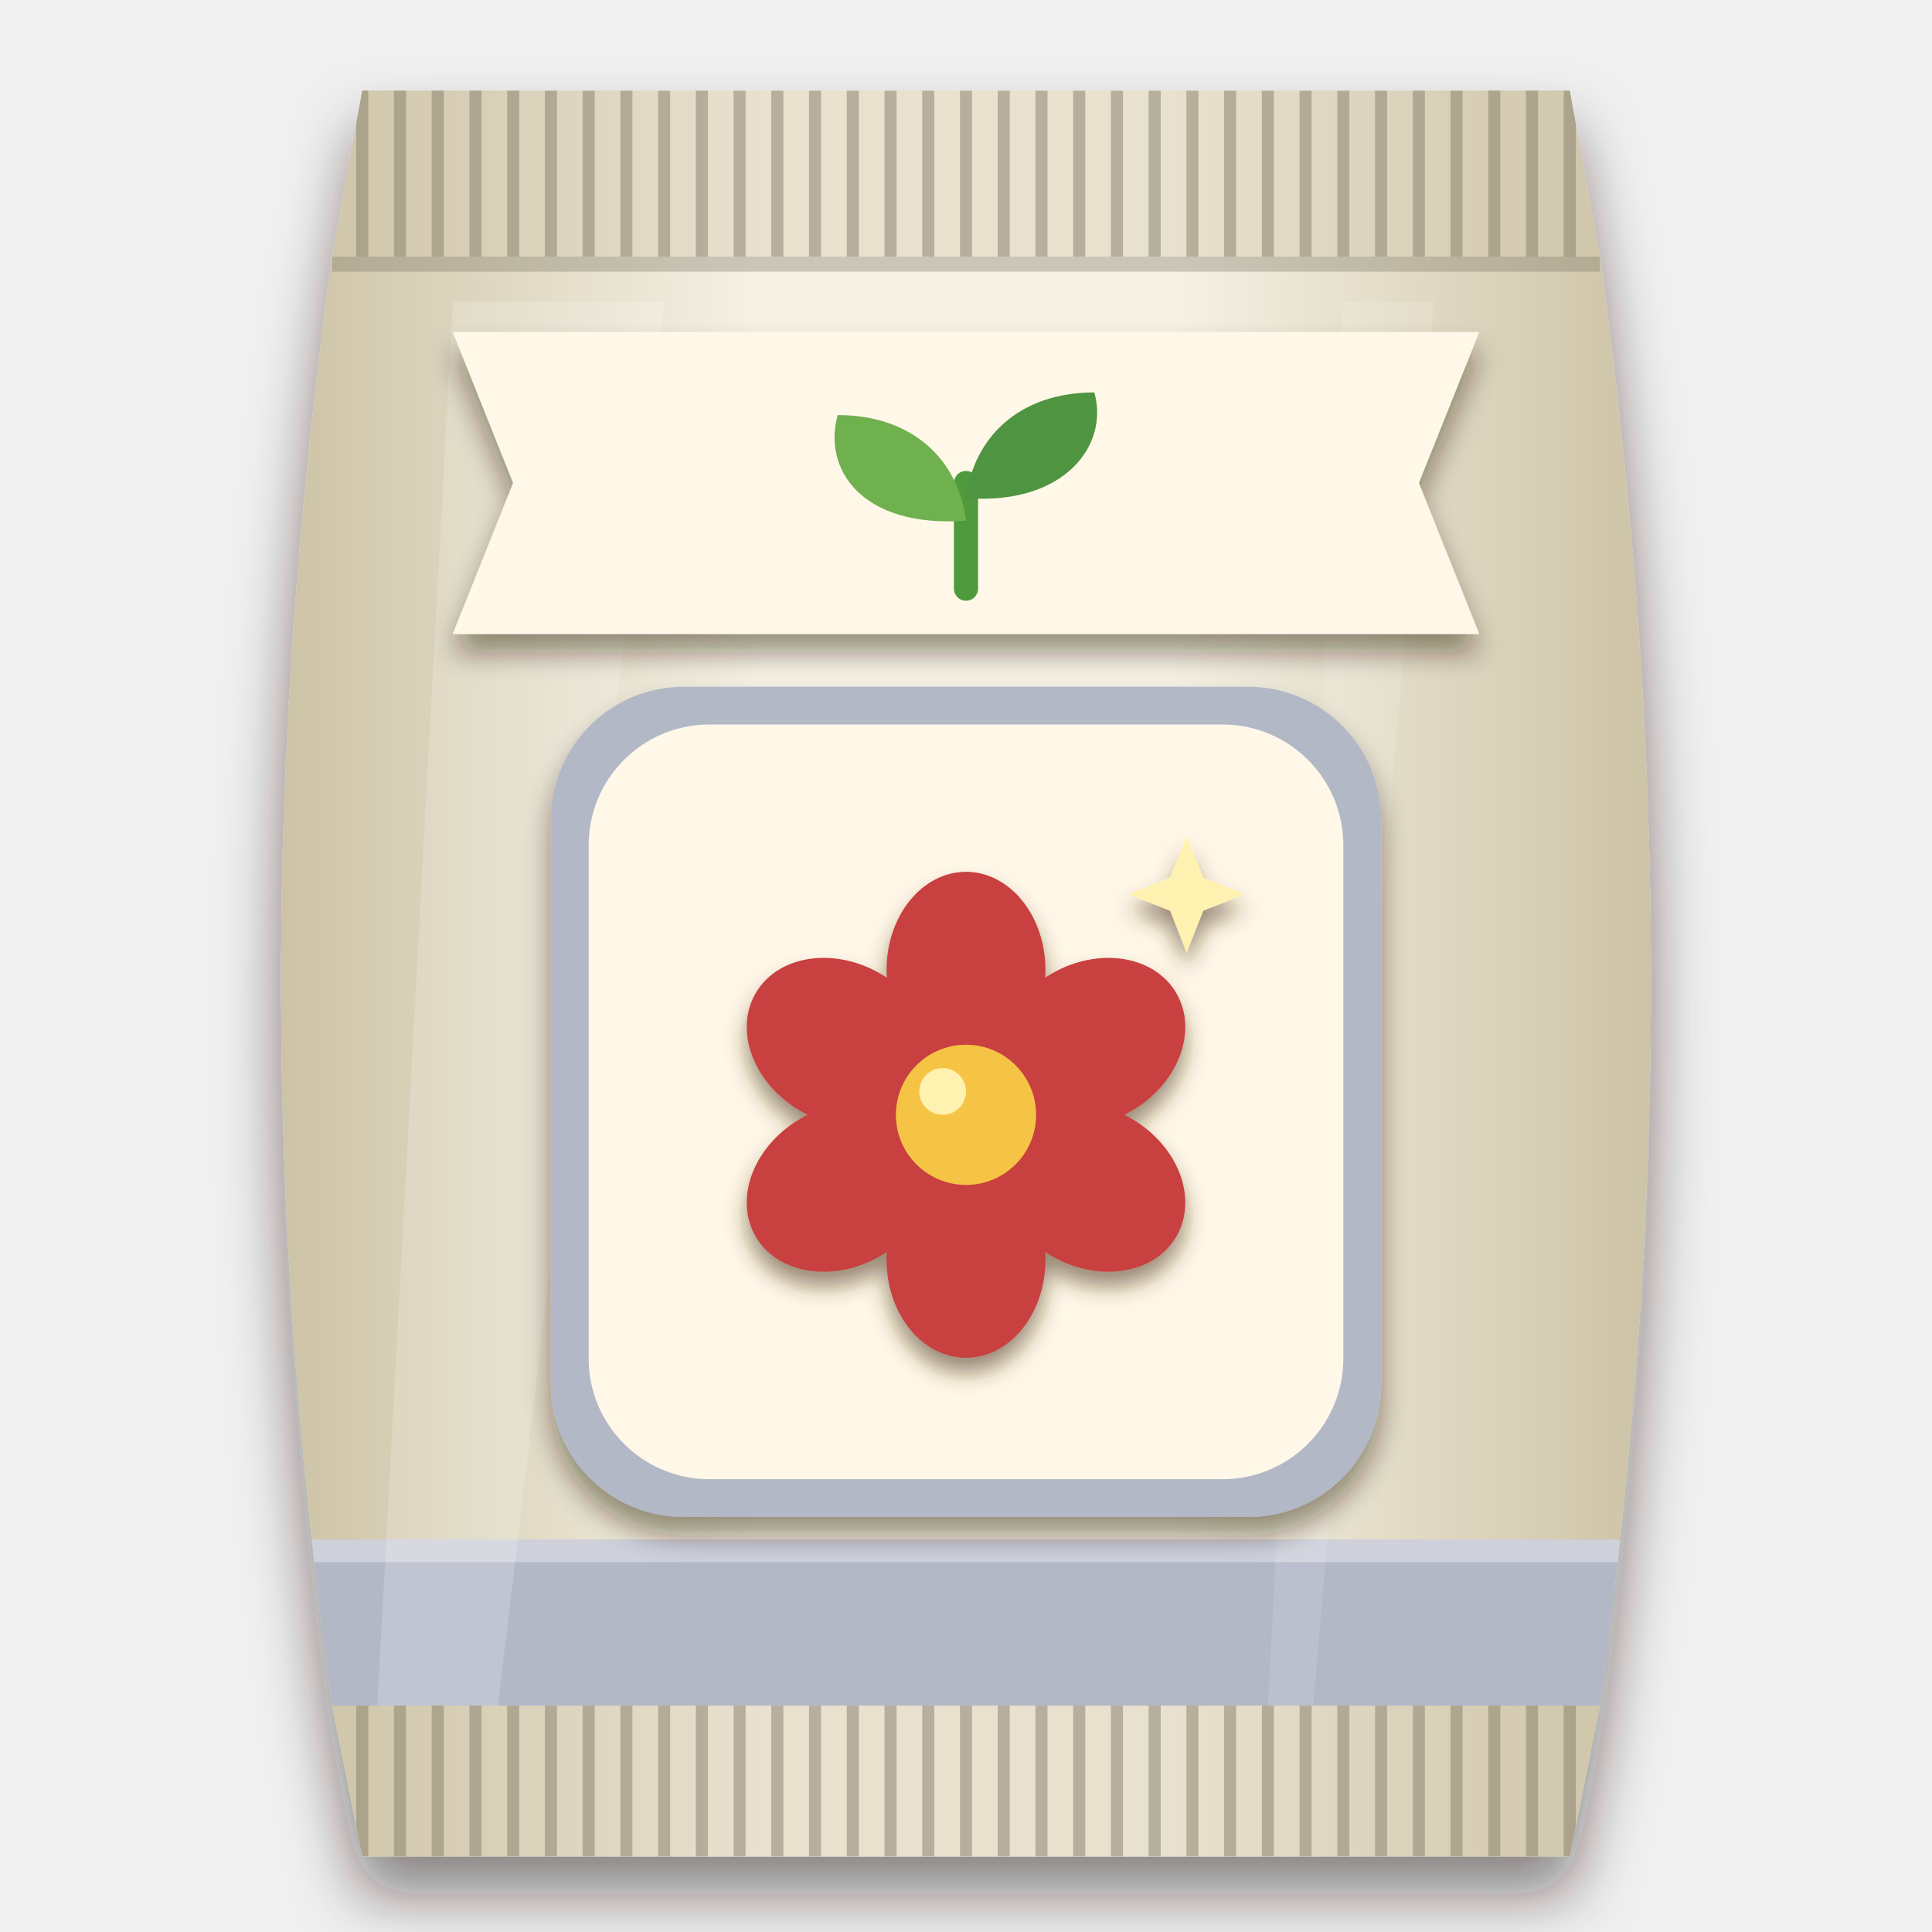
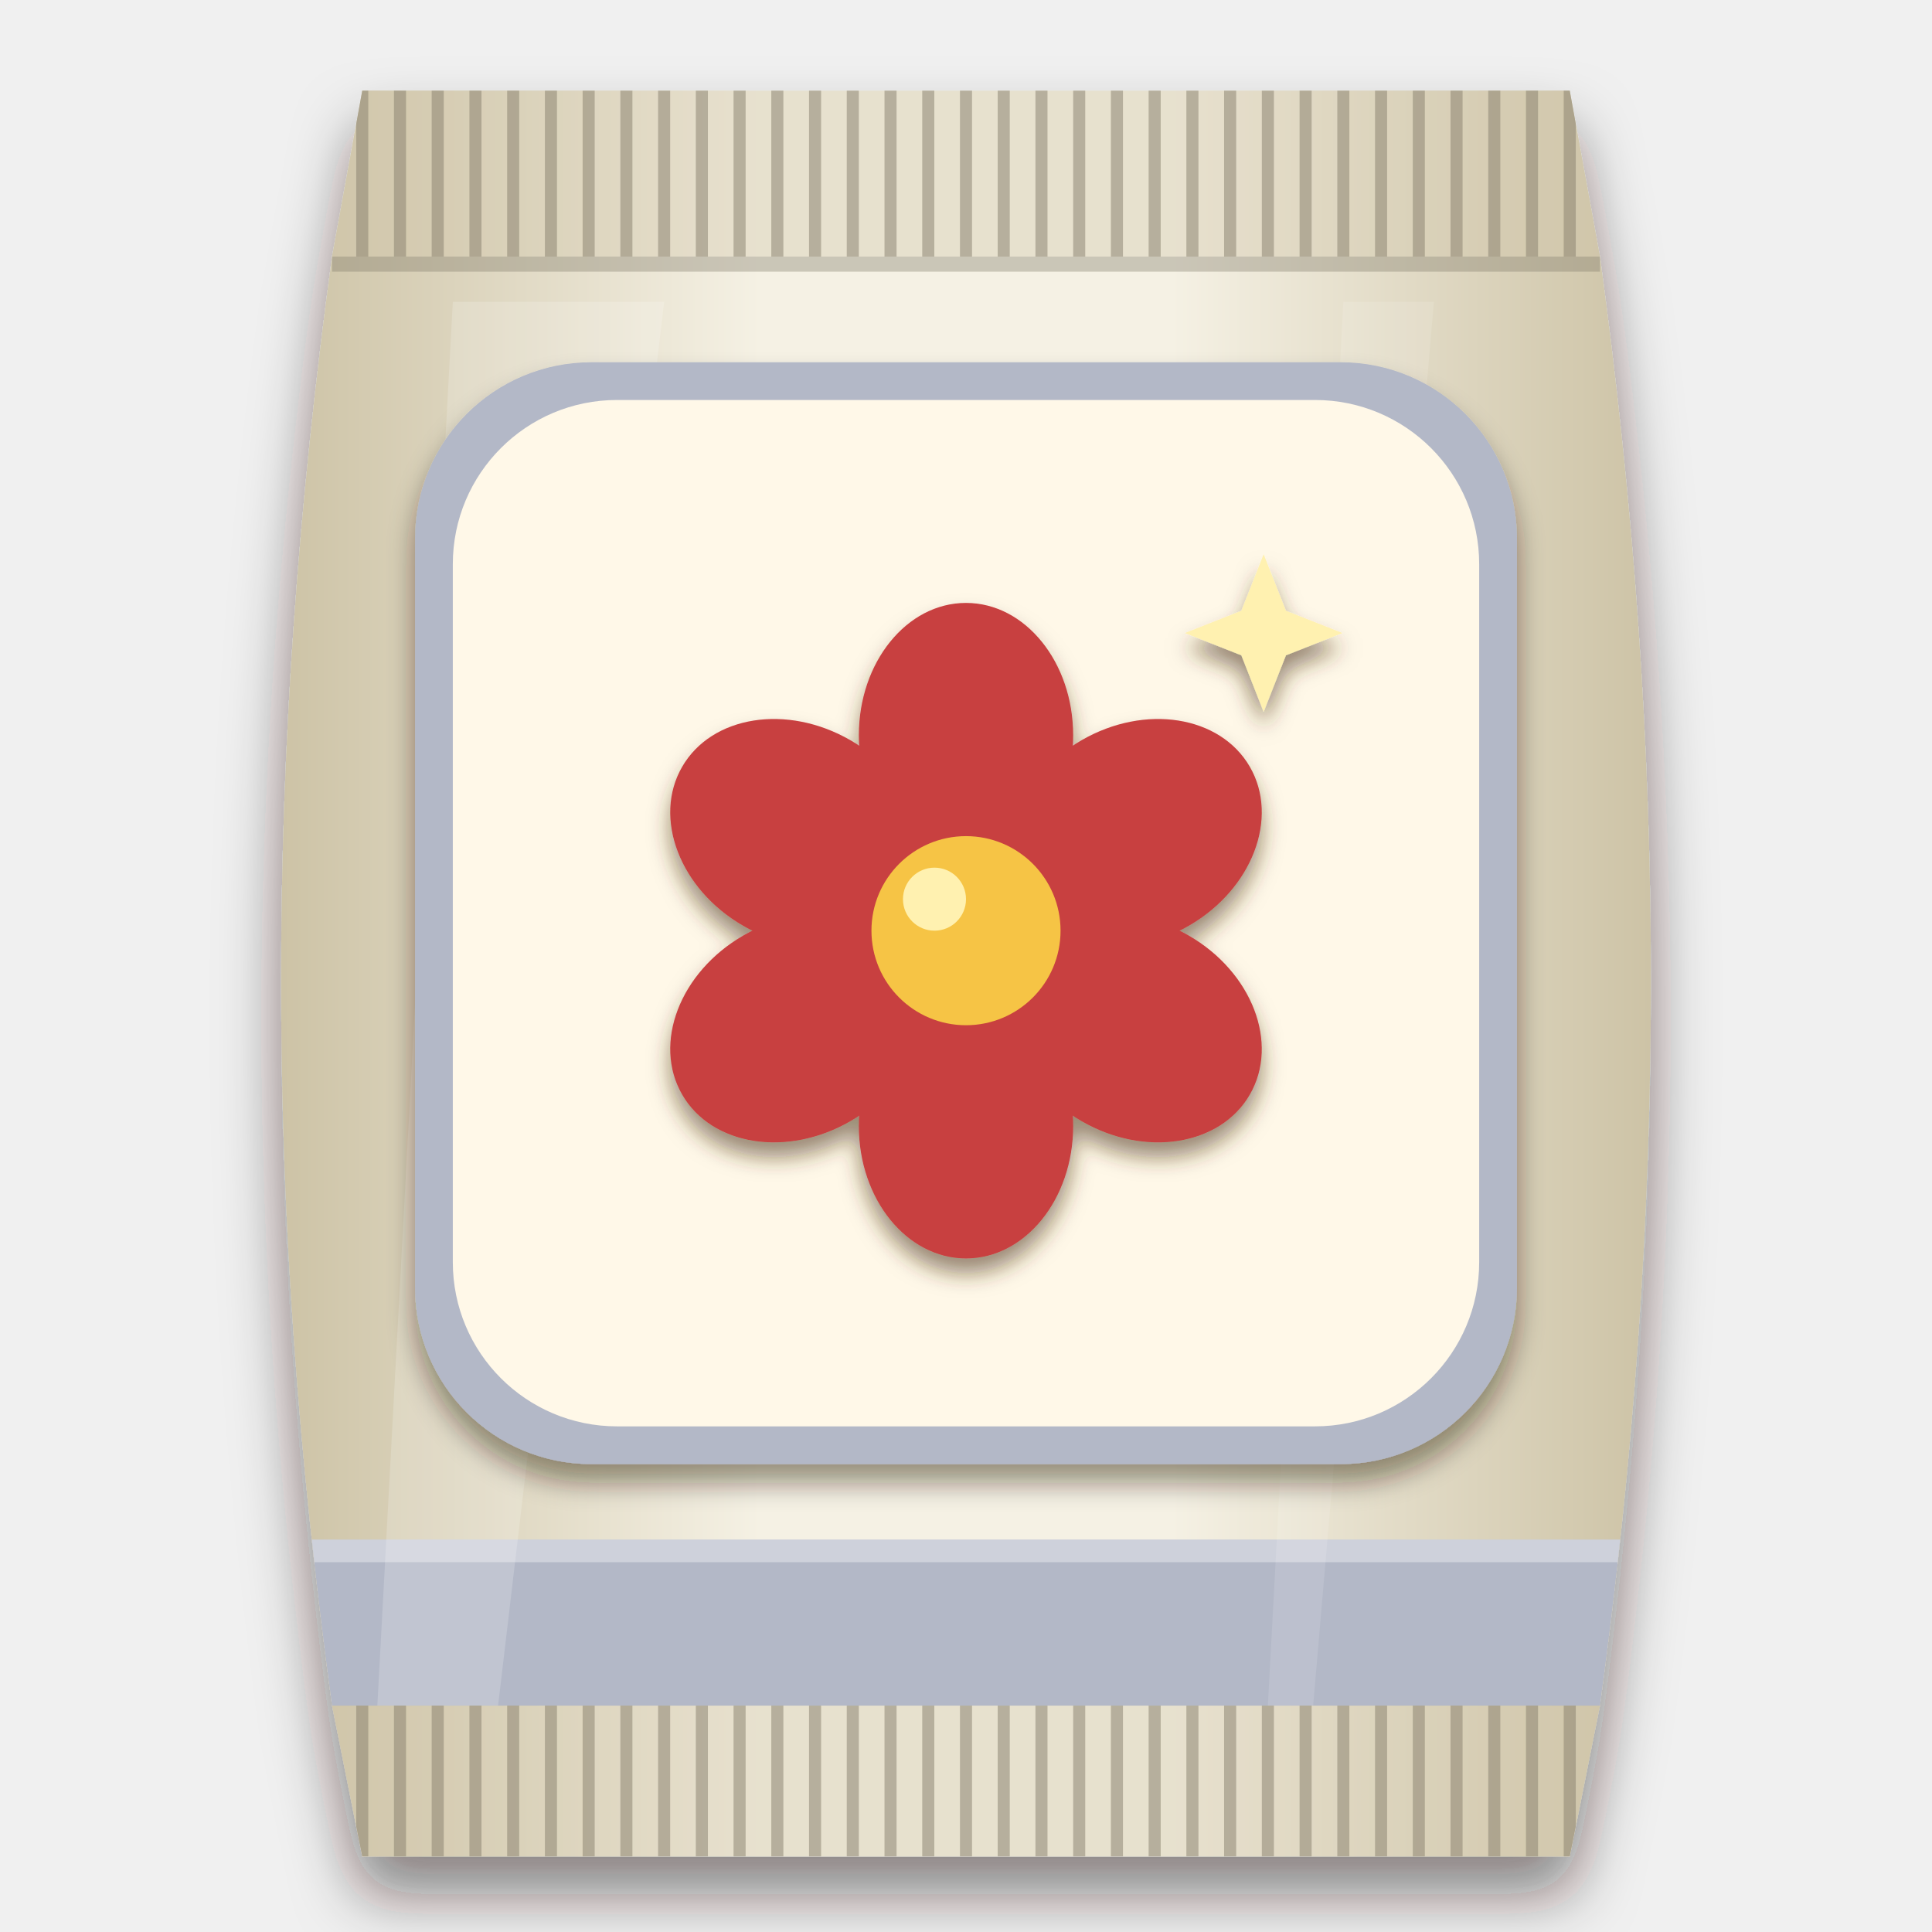
<svg xmlns="http://www.w3.org/2000/svg" viewBox="0 0 256 256" width="256" height="256">
  <defs>
    <clipPath id="bagclip">
      <path d="M48 12 H208 L212 34 C221 100 221 160 212 226 L208 246 H48 L44 226 C35 160 35 100 44 34 Z" />
    </clipPath>
    <linearGradient id="bagfill" x1="0" y1="0" x2="1" y2="0">
      <stop offset="0" stop-color="#cdc3a6" />
      <stop offset="0.35" stop-color="#f5f1e4" />
      <stop offset="0.65" stop-color="#f5f1e4" />
      <stop offset="1" stop-color="#cdc3a6" />
    </linearGradient>
    <filter id="soft" x="-20%" y="-10%" width="140%" height="125%">
      <feDropShadow dx="0" dy="5" stdDeviation="4" flood-color="#1a0f08" flood-opacity="0.5" />
    </filter>
    <filter id="lab" x="-20%" y="-20%" width="140%" height="150%">
      <feDropShadow dx="0" dy="2.5" stdDeviation="1.8" flood-color="#2a1a0c" flood-opacity="0.45" />
    </filter>
    <filter id="ms" x="-20%" y="-20%" width="140%" height="150%">
      <feDropShadow dx="0" dy="2" stdDeviation="1.4" flood-color="#4a2e10" flood-opacity="0.55" />
    </filter>
  </defs>
  <g filter="url(#soft)">
    <path d="M48 12 H208 L212 34 C221 100 221 160 212 226 L208 246 H48 L44 226 C35 160 35 100 44 34 Z" fill="url(#bagfill)" />
  </g>
  <g clip-path="url(#bagclip)">
    <rect x="40" y="12" width="176" height="22" fill="#cdc3a6" opacity="0.35" />
    <path d="M48 12 V34" stroke="#857e6b" stroke-width="1.6" opacity="0.5" />
    <path d="M53 12 V34" stroke="#857e6b" stroke-width="1.6" opacity="0.5" />
    <path d="M58 12 V34" stroke="#857e6b" stroke-width="1.6" opacity="0.5" />
    <path d="M63 12 V34" stroke="#857e6b" stroke-width="1.6" opacity="0.5" />
    <path d="M68 12 V34" stroke="#857e6b" stroke-width="1.6" opacity="0.5" />
    <path d="M73 12 V34" stroke="#857e6b" stroke-width="1.6" opacity="0.5" />
    <path d="M78 12 V34" stroke="#857e6b" stroke-width="1.6" opacity="0.5" />
    <path d="M83 12 V34" stroke="#857e6b" stroke-width="1.6" opacity="0.5" />
    <path d="M88 12 V34" stroke="#857e6b" stroke-width="1.6" opacity="0.5" />
    <path d="M93 12 V34" stroke="#857e6b" stroke-width="1.6" opacity="0.5" />
    <path d="M98 12 V34" stroke="#857e6b" stroke-width="1.6" opacity="0.5" />
    <path d="M103 12 V34" stroke="#857e6b" stroke-width="1.6" opacity="0.5" />
    <path d="M108 12 V34" stroke="#857e6b" stroke-width="1.6" opacity="0.5" />
    <path d="M113 12 V34" stroke="#857e6b" stroke-width="1.6" opacity="0.5" />
    <path d="M118 12 V34" stroke="#857e6b" stroke-width="1.6" opacity="0.5" />
    <path d="M123 12 V34" stroke="#857e6b" stroke-width="1.6" opacity="0.5" />
    <path d="M128 12 V34" stroke="#857e6b" stroke-width="1.6" opacity="0.5" />
    <path d="M133 12 V34" stroke="#857e6b" stroke-width="1.6" opacity="0.5" />
    <path d="M138 12 V34" stroke="#857e6b" stroke-width="1.6" opacity="0.5" />
    <path d="M143 12 V34" stroke="#857e6b" stroke-width="1.6" opacity="0.5" />
    <path d="M148 12 V34" stroke="#857e6b" stroke-width="1.6" opacity="0.5" />
    <path d="M153 12 V34" stroke="#857e6b" stroke-width="1.6" opacity="0.5" />
    <path d="M158 12 V34" stroke="#857e6b" stroke-width="1.6" opacity="0.5" />
    <path d="M163 12 V34" stroke="#857e6b" stroke-width="1.6" opacity="0.5" />
    <path d="M168 12 V34" stroke="#857e6b" stroke-width="1.6" opacity="0.5" />
    <path d="M173 12 V34" stroke="#857e6b" stroke-width="1.6" opacity="0.5" />
    <path d="M178 12 V34" stroke="#857e6b" stroke-width="1.6" opacity="0.5" />
    <path d="M183 12 V34" stroke="#857e6b" stroke-width="1.6" opacity="0.5" />
    <path d="M188 12 V34" stroke="#857e6b" stroke-width="1.6" opacity="0.5" />
    <path d="M193 12 V34" stroke="#857e6b" stroke-width="1.6" opacity="0.5" />
    <path d="M198 12 V34" stroke="#857e6b" stroke-width="1.6" opacity="0.5" />
    <path d="M203 12 V34" stroke="#857e6b" stroke-width="1.6" opacity="0.5" />
    <path d="M208 12 V34" stroke="#857e6b" stroke-width="1.6" opacity="0.5" />
    <rect x="40" y="226" width="176" height="20" fill="#cdc3a6" opacity="0.35" />
    <path d="M48 226 V246" stroke="#857e6b" stroke-width="1.6" opacity="0.5" />
    <path d="M53 226 V246" stroke="#857e6b" stroke-width="1.6" opacity="0.5" />
    <path d="M58 226 V246" stroke="#857e6b" stroke-width="1.6" opacity="0.5" />
    <path d="M63 226 V246" stroke="#857e6b" stroke-width="1.6" opacity="0.5" />
    <path d="M68 226 V246" stroke="#857e6b" stroke-width="1.6" opacity="0.5" />
    <path d="M73 226 V246" stroke="#857e6b" stroke-width="1.6" opacity="0.5" />
    <path d="M78 226 V246" stroke="#857e6b" stroke-width="1.6" opacity="0.5" />
    <path d="M83 226 V246" stroke="#857e6b" stroke-width="1.6" opacity="0.5" />
    <path d="M88 226 V246" stroke="#857e6b" stroke-width="1.6" opacity="0.5" />
    <path d="M93 226 V246" stroke="#857e6b" stroke-width="1.6" opacity="0.5" />
    <path d="M98 226 V246" stroke="#857e6b" stroke-width="1.6" opacity="0.5" />
    <path d="M103 226 V246" stroke="#857e6b" stroke-width="1.6" opacity="0.5" />
    <path d="M108 226 V246" stroke="#857e6b" stroke-width="1.6" opacity="0.5" />
    <path d="M113 226 V246" stroke="#857e6b" stroke-width="1.6" opacity="0.5" />
    <path d="M118 226 V246" stroke="#857e6b" stroke-width="1.6" opacity="0.5" />
    <path d="M123 226 V246" stroke="#857e6b" stroke-width="1.6" opacity="0.5" />
    <path d="M128 226 V246" stroke="#857e6b" stroke-width="1.6" opacity="0.5" />
    <path d="M133 226 V246" stroke="#857e6b" stroke-width="1.6" opacity="0.5" />
    <path d="M138 226 V246" stroke="#857e6b" stroke-width="1.6" opacity="0.5" />
    <path d="M143 226 V246" stroke="#857e6b" stroke-width="1.6" opacity="0.5" />
    <path d="M148 226 V246" stroke="#857e6b" stroke-width="1.6" opacity="0.5" />
    <path d="M153 226 V246" stroke="#857e6b" stroke-width="1.6" opacity="0.5" />
    <path d="M158 226 V246" stroke="#857e6b" stroke-width="1.6" opacity="0.5" />
    <path d="M163 226 V246" stroke="#857e6b" stroke-width="1.6" opacity="0.5" />
    <path d="M168 226 V246" stroke="#857e6b" stroke-width="1.6" opacity="0.5" />
    <path d="M173 226 V246" stroke="#857e6b" stroke-width="1.6" opacity="0.5" />
    <path d="M178 226 V246" stroke="#857e6b" stroke-width="1.6" opacity="0.5" />
    <path d="M183 226 V246" stroke="#857e6b" stroke-width="1.6" opacity="0.5" />
    <path d="M188 226 V246" stroke="#857e6b" stroke-width="1.6" opacity="0.5" />
    <path d="M193 226 V246" stroke="#857e6b" stroke-width="1.6" opacity="0.5" />
    <path d="M198 226 V246" stroke="#857e6b" stroke-width="1.6" opacity="0.5" />
    <path d="M203 226 V246" stroke="#857e6b" stroke-width="1.6" opacity="0.5" />
    <path d="M208 226 V246" stroke="#857e6b" stroke-width="1.6" opacity="0.5" />
    <path d="M44 35 H212" stroke="#7b7563" stroke-width="2" opacity="0.35" />
    <path d="M44 225 H212" stroke="#7b7563" stroke-width="2" opacity="0.35" />
    <rect x="40" y="204" width="176" height="22" fill="#b3b8c7" />
    <rect x="40" y="204" width="176" height="3" fill="#ffffff" opacity="0.35" />
    <path d="M60 40 L88 40 L66 226 L50 226 Z" fill="#ffffff" opacity="0.18" />
    <path d="M178 40 L190 40 L174 226 L168 226 Z" fill="#ffffff" opacity="0.12" />
  </g>
  <g filter="url(#lab)">
-     <path d="M60 44 H196 L188 64 L196 84 H60 L68 64 Z" fill="#fff8e8" />
-   </g>
-   <g transform="translate(128 66)">
-     <path d="M0 12 V-2" stroke="#4f9a3c" stroke-width="3.2" stroke-linecap="round" fill="none" />
-     <path d="M0 3 C-14 4 -19 -4 -17 -11 C-7 -11 -1 -5 0 3 Z" fill="#6fb04f" />
-     <path d="M0 0 C13 1 19 -7 17 -14 C7 -14 1 -8 0 0 Z" fill="#4f9440" />
-   </g>
-   <g filter="url(#lab)">
    <g fill="#b3b8c7">
-       <rect x="73" y="91" width="110" height="110" rx="17.6" />
+       <rect x="55" y="48" width="146" height="146" rx="23.36" />
    </g>
  </g>
  <g fill="#fff8e8">
-     <rect x="78" y="96" width="100" height="100" rx="16" />
+     <rect x="60" y="53" width="136" height="136" rx="21.76" />
  </g>
  <g filter="url(#ms)">
-     <g transform="translate(85 106.44) scale(0.86)">
+     <g transform="translate(70 67.64) scale(1.16)">
      <ellipse cx="50" cy="25.68" rx="15.12" ry="12.24" transform="rotate(-90 50 25.68)" fill="#c8403f" />
      <ellipse cx="69.33" cy="36.84" rx="15.12" ry="12.24" transform="rotate(-30 69.3297 36.84)" fill="#c8403f" />
      <ellipse cx="69.33" cy="59.16" rx="15.12" ry="12.24" transform="rotate(30 69.3297 59.16)" fill="#c8403f" />
      <ellipse cx="50" cy="70.32" rx="15.12" ry="12.24" transform="rotate(90 50 70.32)" fill="#c8403f" />
      <ellipse cx="30.67" cy="59.16" rx="15.12" ry="12.24" transform="rotate(150 30.6703 59.16)" fill="#c8403f" />
      <ellipse cx="30.67" cy="36.84" rx="15.12" ry="12.24" transform="rotate(210 30.6703 36.84)" fill="#c8403f" />
      <circle cx="50" cy="48" r="10.8" fill="#f6c445" />
      <circle cx="46.4" cy="44.4" r="3.6" fill="#fff1b0" />
      <path d="M84 5 L86.546 11.454 L93 14 L86.546 16.546 L84 23 L81.454 16.546 L75 14 L81.454 11.454 Z" fill="#fff1b0" />
    </g>
  </g>
</svg>
